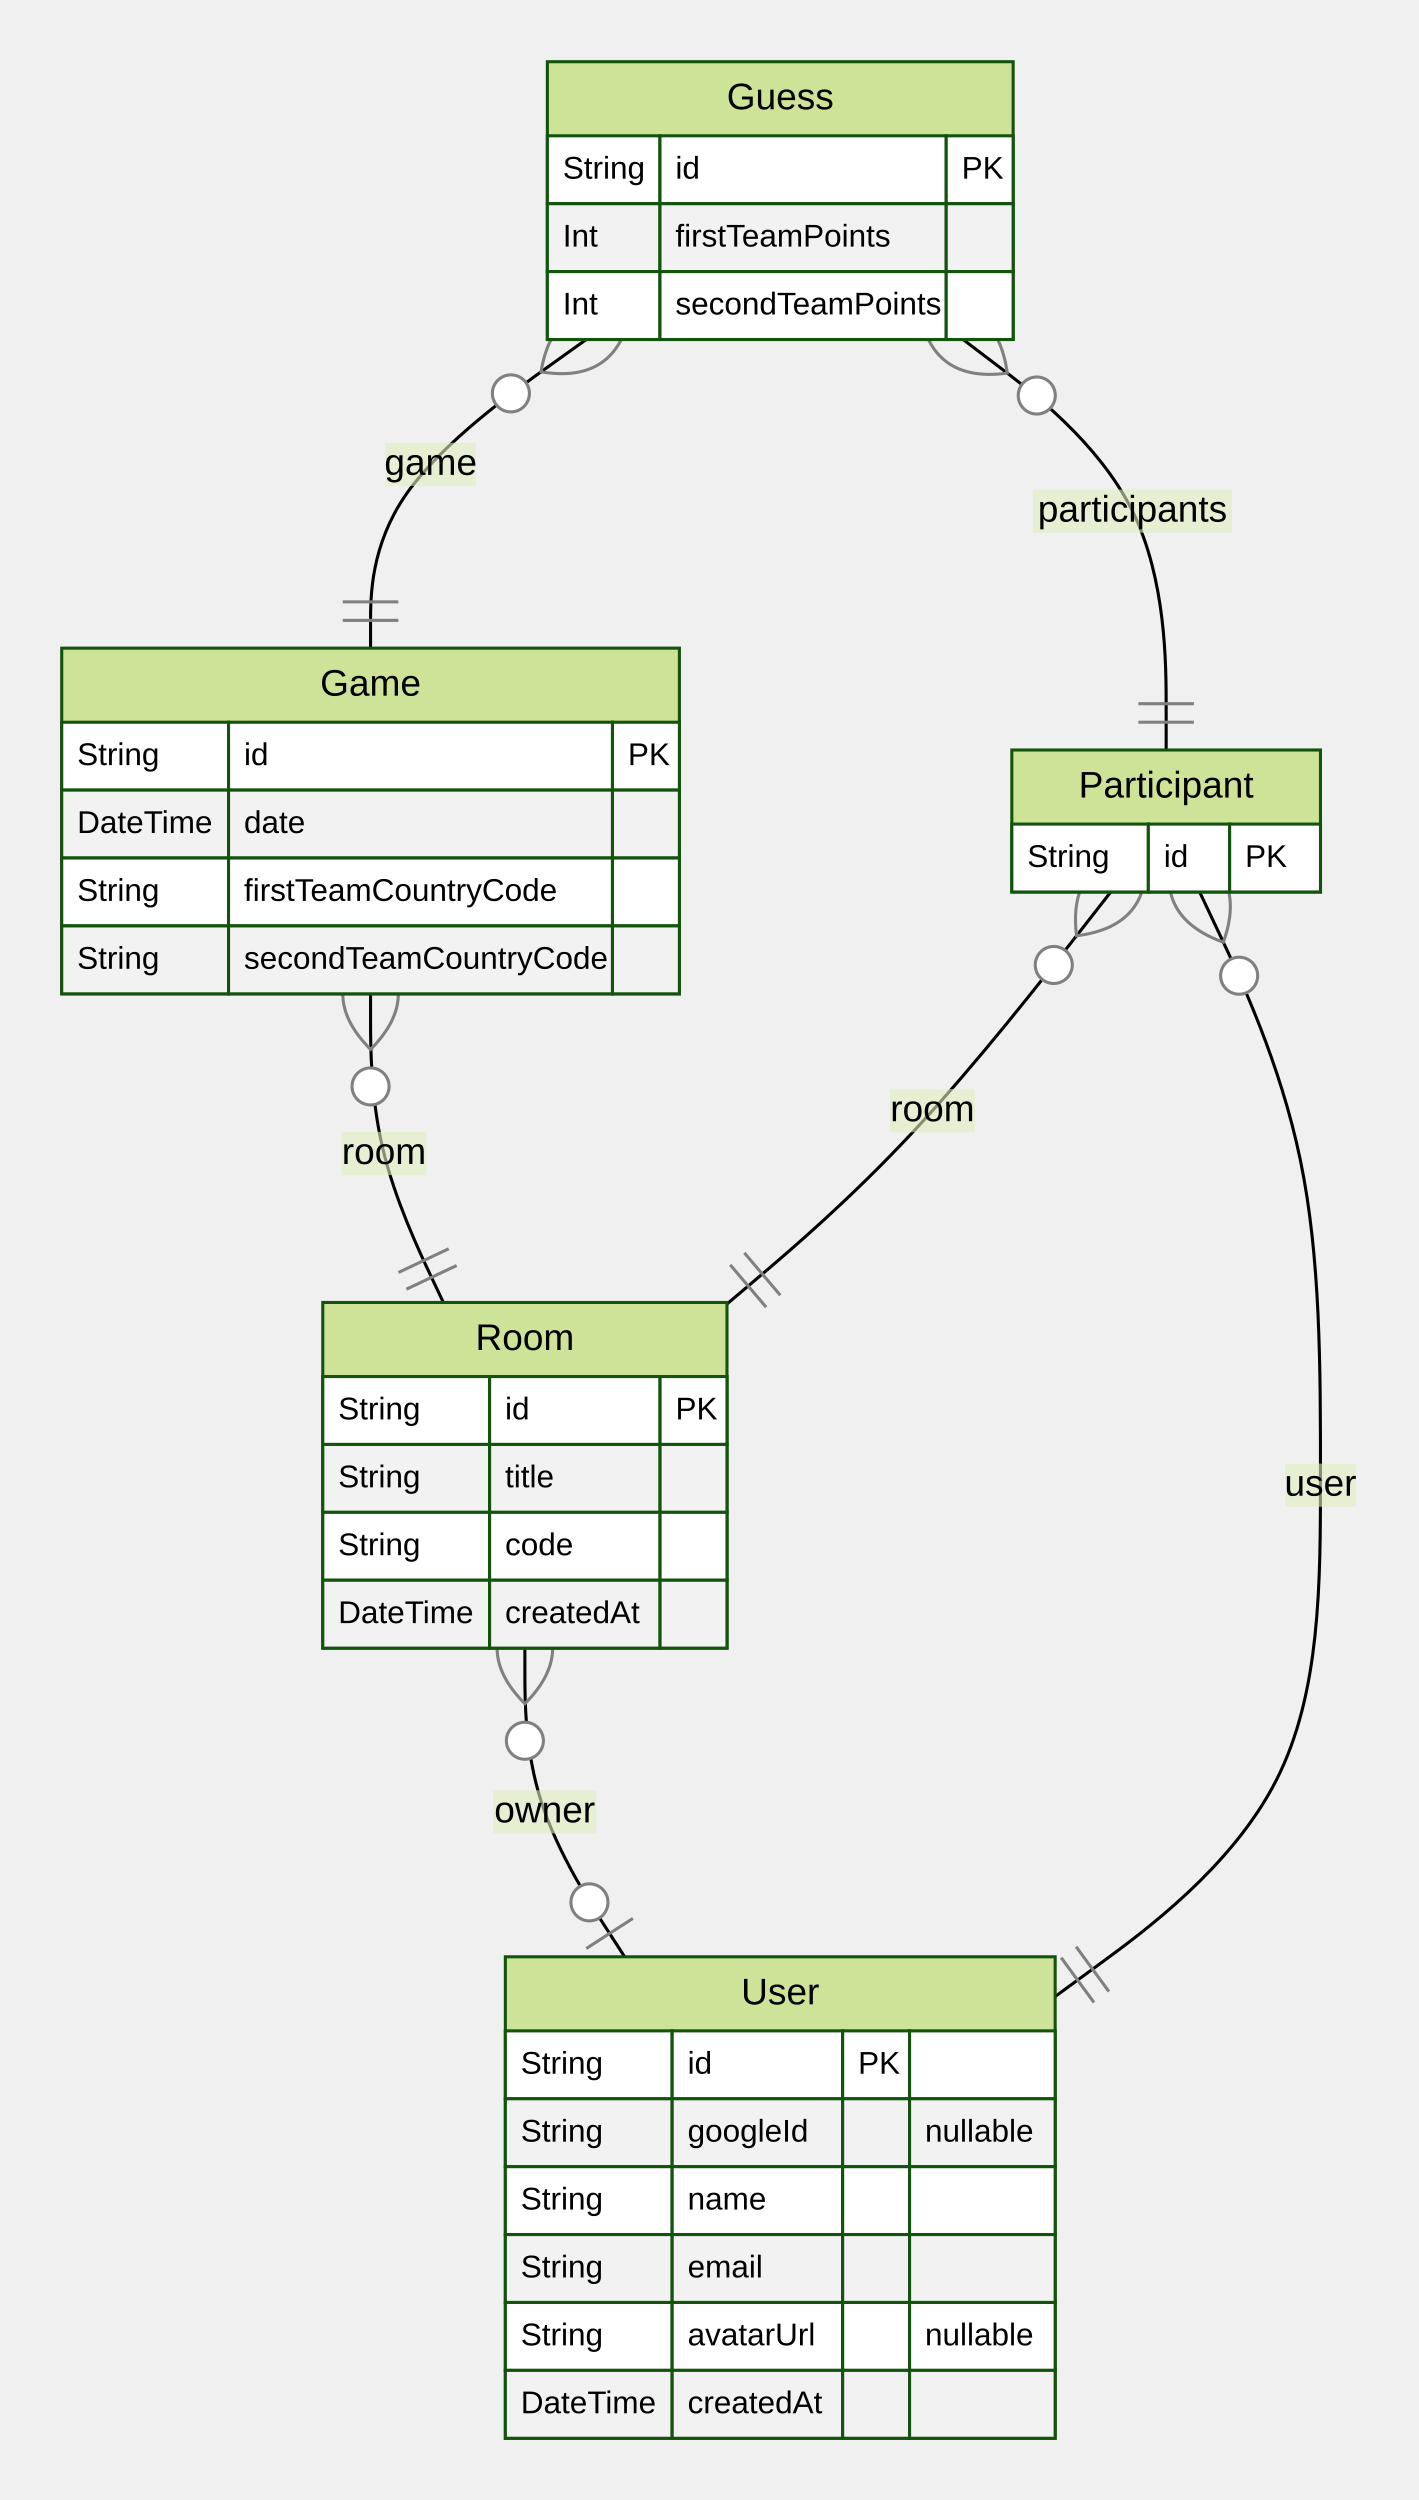
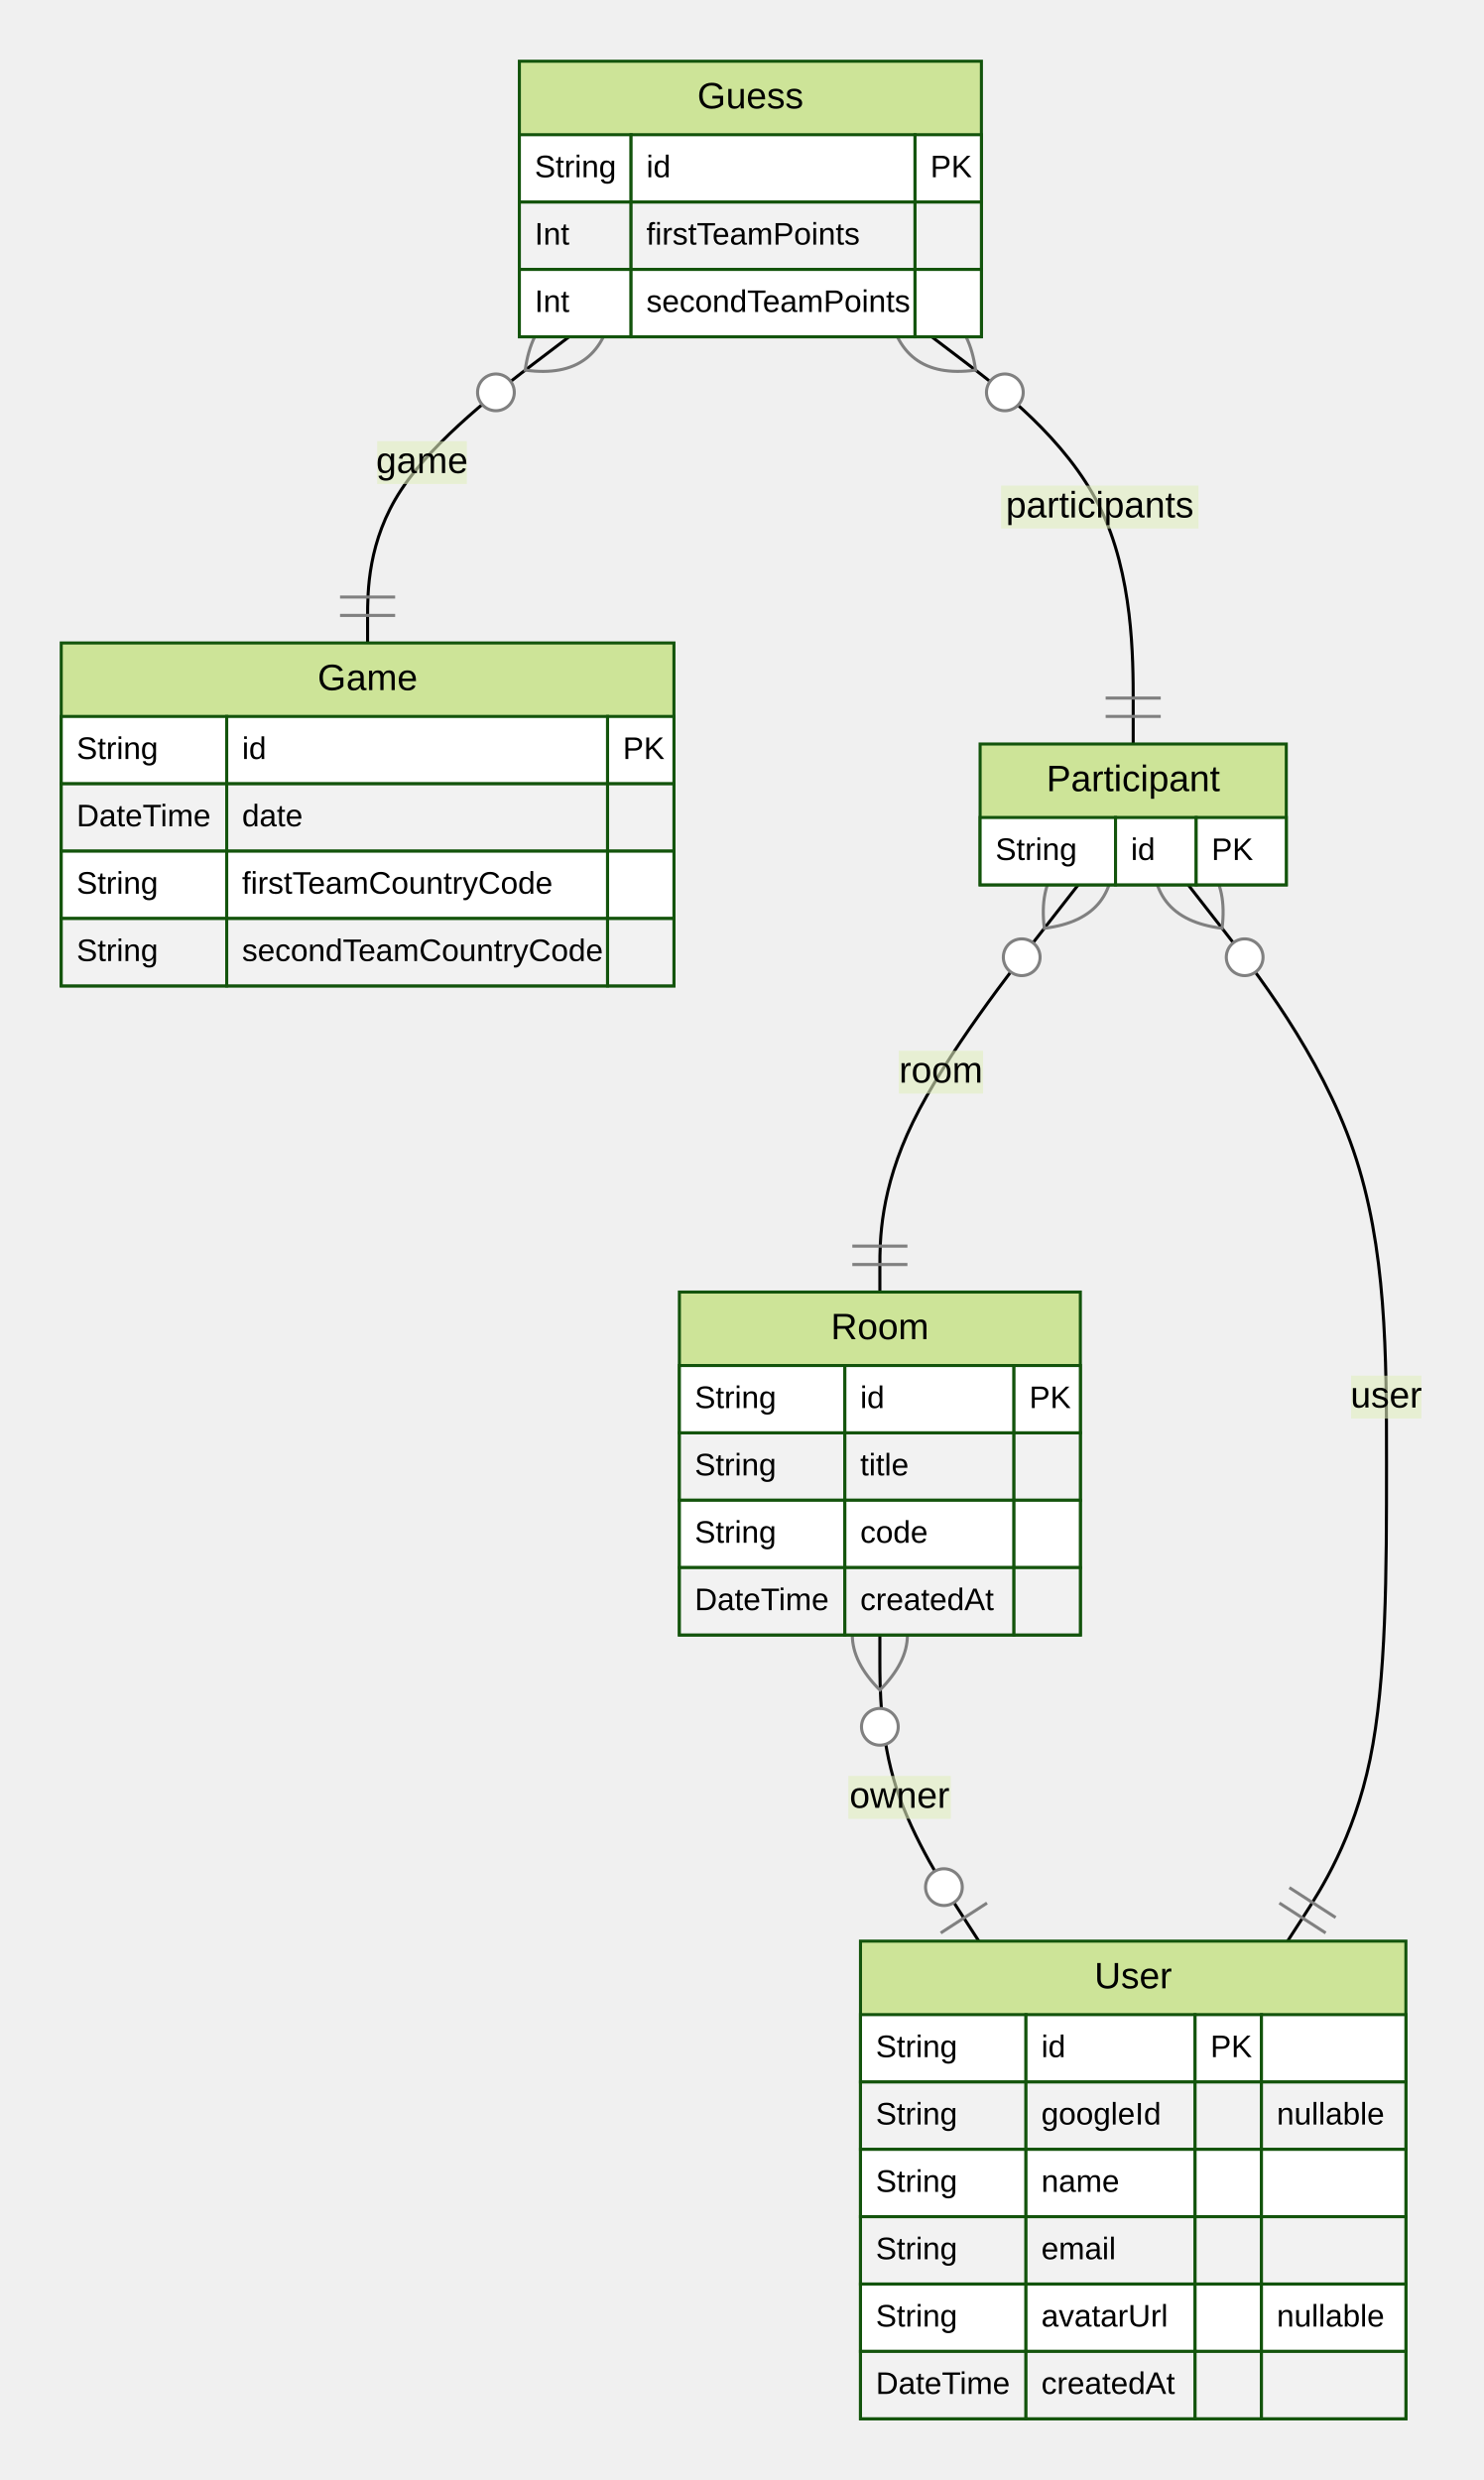
- <svg xmlns="http://www.w3.org/2000/svg" aria-labelledby="chart-title-mermaid-0 chart-desc-mermaid-0" role="img" viewBox="0 0 459.479 810" style="max-width: 459.479px; background-color: white;" width="100%" id="mermaid-0">
+ <svg xmlns="http://www.w3.org/2000/svg" aria-labelledby="chart-title-mermaid-0 chart-desc-mermaid-0" role="img" viewBox="0 0 484.418 810" style="max-width: 484.418px; background-color: white;" width="100%" id="mermaid-0">
  <style>#mermaid-0 {font-family:"trebuchet ms",verdana,arial,sans-serif;font-size:16px;fill:#000000;}#mermaid-0 .error-icon{fill:#552222;}#mermaid-0 .error-text{fill:#552222;stroke:#552222;}#mermaid-0 .edge-thickness-normal{stroke-width:2px;}#mermaid-0 .edge-thickness-thick{stroke-width:3.5px;}#mermaid-0 .edge-pattern-solid{stroke-dasharray:0;}#mermaid-0 .edge-pattern-dashed{stroke-dasharray:3;}#mermaid-0 .edge-pattern-dotted{stroke-dasharray:2;}#mermaid-0 .marker{fill:#000000;stroke:#000000;}#mermaid-0 .marker.cross{stroke:#000000;}#mermaid-0 svg{font-family:"trebuchet ms",verdana,arial,sans-serif;font-size:16px;}#mermaid-0 .entityBox{fill:#cde498;stroke:#13540c;}#mermaid-0 .attributeBoxOdd{fill:#ffffff;stroke:#13540c;}#mermaid-0 .attributeBoxEven{fill:#f2f2f2;stroke:#13540c;}#mermaid-0 .relationshipLabelBox{fill:hsl(78.158, 58.462%, 84.51%);opacity:0.7;background-color:hsl(78.158, 58.462%, 84.51%);}#mermaid-0 .relationshipLabelBox rect{opacity:0.5;}#mermaid-0 .relationshipLine{stroke:#000000;}#mermaid-0 :root{--mermaid-font-family:"trebuchet ms",verdana,arial,sans-serif;}</style>
  <g />
  <defs>
    <marker orient="auto" markerHeight="18" markerWidth="18" refY="9" refX="0" id="ONLY_ONE_START">
      <path d="M9,0 L9,18 M15,0 L15,18" fill="none" stroke="gray" />
    </marker>
  </defs>
  <defs>
    <marker orient="auto" markerHeight="18" markerWidth="18" refY="9" refX="18" id="ONLY_ONE_END">
      <path d="M3,0 L3,18 M9,0 L9,18" fill="none" stroke="gray" />
    </marker>
  </defs>
  <defs>
    <marker orient="auto" markerHeight="18" markerWidth="30" refY="9" refX="0" id="ZERO_OR_ONE_START">
      <circle r="6" cy="9" cx="21" fill="white" stroke="gray" />
      <path d="M9,0 L9,18" fill="none" stroke="gray" />
    </marker>
  </defs>
  <defs>
    <marker orient="auto" markerHeight="18" markerWidth="30" refY="9" refX="30" id="ZERO_OR_ONE_END">
      <circle r="6" cy="9" cx="9" fill="white" stroke="gray" />
      <path d="M21,0 L21,18" fill="none" stroke="gray" />
    </marker>
  </defs>
  <defs>
    <marker orient="auto" markerHeight="36" markerWidth="45" refY="18" refX="18" id="ONE_OR_MORE_START">
      <path d="M0,18 Q 18,0 36,18 Q 18,36 0,18 M42,9 L42,27" fill="none" stroke="gray" />
    </marker>
  </defs>
  <defs>
    <marker orient="auto" markerHeight="36" markerWidth="45" refY="18" refX="27" id="ONE_OR_MORE_END">
      <path d="M3,9 L3,27 M9,18 Q27,0 45,18 Q27,36 9,18" fill="none" stroke="gray" />
    </marker>
  </defs>
  <defs>
    <marker orient="auto" markerHeight="36" markerWidth="57" refY="18" refX="18" id="ZERO_OR_MORE_START">
      <circle r="6" cy="18" cx="48" fill="white" stroke="gray" />
      <path d="M0,18 Q18,0 36,18 Q18,36 0,18" fill="none" stroke="gray" />
    </marker>
  </defs>
  <defs>
    <marker orient="auto" markerHeight="36" markerWidth="57" refY="18" refX="39" id="ZERO_OR_MORE_END">
      <circle r="6" cy="18" cx="9" fill="white" stroke="gray" />
      <path d="M21,18 Q39,0 57,18 Q39,36 21,18" fill="none" stroke="gray" />
    </marker>
  </defs>
-   <path marker-start="url(#ZERO_OR_MORE_START)" marker-end="url(#ZERO_OR_ONE_END)" fill="none" stroke="gray" d="M170.062,534L170.062,542.333C170.062,550.667,170.062,567.333,175.449,584C180.836,600.667,191.609,617.333,196.996,625.667L202.383,634" class="er relationshipLine" />
-   <path marker-start="url(#ZERO_OR_MORE_START)" marker-end="url(#ONLY_ONE_END)" fill="none" stroke="gray" d="M120.062,322L120.062,330.333C120.062,338.667,120.062,355.333,123.993,372C127.924,388.667,135.785,405.333,139.716,413.667L143.647,422" class="er relationshipLine" />
-   <path marker-start="url(#ZERO_OR_MORE_START)" marker-end="url(#ONLY_ONE_END)" fill="none" stroke="gray" d="M388.683,289L395.208,302.833C401.733,316.667,414.784,344.333,421.309,375.833C427.834,407.333,427.834,442.667,427.834,478C427.834,513.333,427.834,548.667,413.507,576.811C399.18,604.955,370.526,625.909,356.199,636.387L341.872,646.864" class="er relationshipLine" />
-   <path marker-start="url(#ZERO_OR_MORE_START)" marker-end="url(#ONLY_ONE_END)" fill="none" stroke="gray" d="M359.881,289L349.083,302.833C338.285,316.667,316.689,344.333,295.966,366.581C275.243,388.828,255.393,405.657,245.469,414.071L235.544,422.485" class="er relationshipLine" />
-   <path marker-start="url(#ZERO_OR_MORE_START)" marker-end="url(#ONLY_ONE_END)" fill="none" stroke="gray" d="M312.028,110L322.996,118.333C333.963,126.667,355.899,143.333,366.866,165.5C377.834,187.667,377.834,215.333,377.834,229.167L377.834,243" class="er relationshipLine" />
-   <path marker-start="url(#ZERO_OR_MORE_START)" marker-end="url(#ONLY_ONE_END)" fill="none" stroke="gray" d="M189.926,110L178.282,118.333C166.638,126.667,143.35,143.333,131.706,160C120.062,176.667,120.062,193.333,120.062,201.667L120.062,210" class="er relationshipLine" />
-   <g transform="translate(104.5802,422 )" id="Room">
+   <path marker-start="url(#ZERO_OR_MORE_START)" marker-end="url(#ZERO_OR_ONE_END)" fill="none" stroke="gray" d="M287.383,534L287.383,542.333C287.383,550.667,287.383,567.333,292.77,584C298.157,600.667,308.93,617.333,314.317,625.667L319.704,634" class="er relationshipLine" />
+   <path marker-start="url(#ZERO_OR_MORE_START)" marker-end="url(#ONLY_ONE_END)" fill="none" stroke="gray" d="M388.077,289L398.875,302.833C409.673,316.667,431.269,344.333,442.067,375.833C452.865,407.333,452.865,442.667,452.865,478C452.865,513.333,452.865,548.667,447.478,574.667C442.091,600.667,431.318,617.333,425.931,625.667L420.544,634" class="er relationshipLine" />
+   <path marker-start="url(#ZERO_OR_MORE_START)" marker-end="url(#ONLY_ONE_END)" fill="none" stroke="gray" d="M352.171,289L341.373,302.833C330.575,316.667,308.979,344.333,298.181,366.5C287.383,388.667,287.383,405.333,287.383,413.667L287.383,422" class="er relationshipLine" />
+   <path marker-start="url(#ZERO_OR_MORE_START)" marker-end="url(#ONLY_ONE_END)" fill="none" stroke="gray" d="M304.318,110L315.286,118.333C326.253,126.667,348.189,143.333,359.156,165.5C370.124,187.667,370.124,215.333,370.124,229.167L370.124,243" class="er relationshipLine" />
+   <path marker-start="url(#ZERO_OR_MORE_START)" marker-end="url(#ONLY_ONE_END)" fill="none" stroke="gray" d="M185.868,110L174.9,118.333C163.933,126.667,141.997,143.333,131.03,160C120.062,176.667,120.062,193.333,120.062,201.667L120.062,210" class="er relationshipLine" />
+   <g transform="translate(221.9013,422 )" id="Room">
    <rect height="112" width="130.964" y="0" x="0" stroke="gray" fill-opacity="100%" fill="honeydew" class="er entityBox" />
    <text transform="translate(65.48175,12)" style="font-family: &quot;trebuchet ms&quot;, verdana, arial, sans-serif;; font-size: 12px" text-anchor="middle" dominant-baseline="middle" y="0" x="0" id="entity-Room" class="er entityLabel">Room</text>
    <rect height="22" width="54.048" y="24" x="0" stroke="gray" fill-opacity="100%" fill="honeydew" class="er attributeBoxOdd" />
    <text transform="translate(5,35)" style="font-family: &quot;trebuchet ms&quot;, verdana, arial, sans-serif;; font-size: 10.2px" text-anchor="left" dominant-baseline="middle" y="0" x="0" id="entity-Room-attr-1-type" class="er entityLabel">String</text>
    <rect height="22" width="55.234" y="24" x="54.048" stroke="gray" fill-opacity="100%" fill="honeydew" class="er attributeBoxOdd" />
    <text transform="translate(59.0484,35)" style="font-family: &quot;trebuchet ms&quot;, verdana, arial, sans-serif;; font-size: 10.2px" text-anchor="left" dominant-baseline="middle" y="0" x="0" id="entity-Room-attr-1-name" class="er entityLabel">id</text>
    <rect height="22" width="21.681" y="24" x="109.283" stroke="gray" fill-opacity="100%" fill="honeydew" class="er attributeBoxOdd" />
    <text transform="translate(114.2828,35)" style="font-family: &quot;trebuchet ms&quot;, verdana, arial, sans-serif;; font-size: 10.2px" text-anchor="left" dominant-baseline="middle" y="0" x="0" id="entity-Room-attr-1-key" class="er entityLabel">PK</text>
    <rect height="22" width="54.048" y="46" x="0" stroke="gray" fill-opacity="100%" fill="honeydew" class="er attributeBoxEven" />
    <text transform="translate(5,57)" style="font-family: &quot;trebuchet ms&quot;, verdana, arial, sans-serif;; font-size: 10.2px" text-anchor="left" dominant-baseline="middle" y="0" x="0" id="entity-Room-attr-2-type" class="er entityLabel">String</text>
    <rect height="22" width="55.234" y="46" x="54.048" stroke="gray" fill-opacity="100%" fill="honeydew" class="er attributeBoxEven" />
    <text transform="translate(59.0484,57)" style="font-family: &quot;trebuchet ms&quot;, verdana, arial, sans-serif;; font-size: 10.2px" text-anchor="left" dominant-baseline="middle" y="0" x="0" id="entity-Room-attr-2-name" class="er entityLabel">title</text>
    <rect height="22" width="21.681" y="46" x="109.283" stroke="gray" fill-opacity="100%" fill="honeydew" class="er attributeBoxEven" />
    <text transform="translate(114.2828,57)" style="font-family: &quot;trebuchet ms&quot;, verdana, arial, sans-serif;; font-size: 10.2px" text-anchor="left" dominant-baseline="middle" y="0" x="0" id="entity-Room-attr-2-key" class="er entityLabel" />
    <rect height="22" width="54.048" y="68" x="0" stroke="gray" fill-opacity="100%" fill="honeydew" class="er attributeBoxOdd" />
    <text transform="translate(5,79)" style="font-family: &quot;trebuchet ms&quot;, verdana, arial, sans-serif;; font-size: 10.2px" text-anchor="left" dominant-baseline="middle" y="0" x="0" id="entity-Room-attr-3-type" class="er entityLabel">String</text>
    <rect height="22" width="55.234" y="68" x="54.048" stroke="gray" fill-opacity="100%" fill="honeydew" class="er attributeBoxOdd" />
    <text transform="translate(59.0484,79)" style="font-family: &quot;trebuchet ms&quot;, verdana, arial, sans-serif;; font-size: 10.2px" text-anchor="left" dominant-baseline="middle" y="0" x="0" id="entity-Room-attr-3-name" class="er entityLabel">code</text>
    <rect height="22" width="21.681" y="68" x="109.283" stroke="gray" fill-opacity="100%" fill="honeydew" class="er attributeBoxOdd" />
    <text transform="translate(114.2828,79)" style="font-family: &quot;trebuchet ms&quot;, verdana, arial, sans-serif;; font-size: 10.2px" text-anchor="left" dominant-baseline="middle" y="0" x="0" id="entity-Room-attr-3-key" class="er entityLabel" />
    <rect height="22" width="54.048" y="90" x="0" stroke="gray" fill-opacity="100%" fill="honeydew" class="er attributeBoxEven" />
    <text transform="translate(5,101)" style="font-family: &quot;trebuchet ms&quot;, verdana, arial, sans-serif;; font-size: 10.2px" text-anchor="left" dominant-baseline="middle" y="0" x="0" id="entity-Room-attr-4-type" class="er entityLabel">DateTime</text>
    <rect height="22" width="55.234" y="90" x="54.048" stroke="gray" fill-opacity="100%" fill="honeydew" class="er attributeBoxEven" />
    <text transform="translate(59.0484,101)" style="font-family: &quot;trebuchet ms&quot;, verdana, arial, sans-serif;; font-size: 10.2px" text-anchor="left" dominant-baseline="middle" y="0" x="0" id="entity-Room-attr-4-name" class="er entityLabel">createdAt</text>
    <rect height="22" width="21.681" y="90" x="109.283" stroke="gray" fill-opacity="100%" fill="honeydew" class="er attributeBoxEven" />
    <text transform="translate(114.2828,101)" style="font-family: &quot;trebuchet ms&quot;, verdana, arial, sans-serif;; font-size: 10.2px" text-anchor="left" dominant-baseline="middle" y="0" x="0" id="entity-Room-attr-4-key" class="er entityLabel" />
  </g>
  <g transform="translate(20,210 )" id="Game">
    <rect height="112" width="200.124" y="0" x="0" stroke="gray" fill-opacity="100%" fill="honeydew" class="er entityBox" />
    <text transform="translate(100.062,12)" style="font-family: &quot;trebuchet ms&quot;, verdana, arial, sans-serif;; font-size: 12px" text-anchor="middle" dominant-baseline="middle" y="0" x="0" id="entity-Game" class="er entityLabel">Game</text>
    <rect height="22" width="54.048" y="24" x="0" stroke="gray" fill-opacity="100%" fill="honeydew" class="er attributeBoxOdd" />
    <text transform="translate(5,35)" style="font-family: &quot;trebuchet ms&quot;, verdana, arial, sans-serif;; font-size: 10.2px" text-anchor="left" dominant-baseline="middle" y="0" x="0" id="entity-Game-attr-1-type" class="er entityLabel">String</text>
    <rect height="22" width="124.395" y="24" x="54.048" stroke="gray" fill-opacity="100%" fill="honeydew" class="er attributeBoxOdd" />
    <text transform="translate(59.0484,35)" style="font-family: &quot;trebuchet ms&quot;, verdana, arial, sans-serif;; font-size: 10.2px" text-anchor="left" dominant-baseline="middle" y="0" x="0" id="entity-Game-attr-1-name" class="er entityLabel">id</text>
    <rect height="22" width="21.681" y="24" x="178.443" stroke="gray" fill-opacity="100%" fill="honeydew" class="er attributeBoxOdd" />
    <text transform="translate(183.4432,35)" style="font-family: &quot;trebuchet ms&quot;, verdana, arial, sans-serif;; font-size: 10.2px" text-anchor="left" dominant-baseline="middle" y="0" x="0" id="entity-Game-attr-1-key" class="er entityLabel">PK</text>
    <rect height="22" width="54.048" y="46" x="0" stroke="gray" fill-opacity="100%" fill="honeydew" class="er attributeBoxEven" />
    <text transform="translate(5,57)" style="font-family: &quot;trebuchet ms&quot;, verdana, arial, sans-serif;; font-size: 10.2px" text-anchor="left" dominant-baseline="middle" y="0" x="0" id="entity-Game-attr-2-type" class="er entityLabel">DateTime</text>
    <rect height="22" width="124.395" y="46" x="54.048" stroke="gray" fill-opacity="100%" fill="honeydew" class="er attributeBoxEven" />
    <text transform="translate(59.0484,57)" style="font-family: &quot;trebuchet ms&quot;, verdana, arial, sans-serif;; font-size: 10.2px" text-anchor="left" dominant-baseline="middle" y="0" x="0" id="entity-Game-attr-2-name" class="er entityLabel">date</text>
    <rect height="22" width="21.681" y="46" x="178.443" stroke="gray" fill-opacity="100%" fill="honeydew" class="er attributeBoxEven" />
    <text transform="translate(183.4432,57)" style="font-family: &quot;trebuchet ms&quot;, verdana, arial, sans-serif;; font-size: 10.2px" text-anchor="left" dominant-baseline="middle" y="0" x="0" id="entity-Game-attr-2-key" class="er entityLabel" />
    <rect height="22" width="54.048" y="68" x="0" stroke="gray" fill-opacity="100%" fill="honeydew" class="er attributeBoxOdd" />
    <text transform="translate(5,79)" style="font-family: &quot;trebuchet ms&quot;, verdana, arial, sans-serif;; font-size: 10.2px" text-anchor="left" dominant-baseline="middle" y="0" x="0" id="entity-Game-attr-3-type" class="er entityLabel">String</text>
    <rect height="22" width="124.395" y="68" x="54.048" stroke="gray" fill-opacity="100%" fill="honeydew" class="er attributeBoxOdd" />
    <text transform="translate(59.0484,79)" style="font-family: &quot;trebuchet ms&quot;, verdana, arial, sans-serif;; font-size: 10.2px" text-anchor="left" dominant-baseline="middle" y="0" x="0" id="entity-Game-attr-3-name" class="er entityLabel">firstTeamCountryCode</text>
    <rect height="22" width="21.681" y="68" x="178.443" stroke="gray" fill-opacity="100%" fill="honeydew" class="er attributeBoxOdd" />
    <text transform="translate(183.4432,79)" style="font-family: &quot;trebuchet ms&quot;, verdana, arial, sans-serif;; font-size: 10.2px" text-anchor="left" dominant-baseline="middle" y="0" x="0" id="entity-Game-attr-3-key" class="er entityLabel" />
    <rect height="22" width="54.048" y="90" x="0" stroke="gray" fill-opacity="100%" fill="honeydew" class="er attributeBoxEven" />
    <text transform="translate(5,101)" style="font-family: &quot;trebuchet ms&quot;, verdana, arial, sans-serif;; font-size: 10.2px" text-anchor="left" dominant-baseline="middle" y="0" x="0" id="entity-Game-attr-4-type" class="er entityLabel">String</text>
    <rect height="22" width="124.395" y="90" x="54.048" stroke="gray" fill-opacity="100%" fill="honeydew" class="er attributeBoxEven" />
    <text transform="translate(59.0484,101)" style="font-family: &quot;trebuchet ms&quot;, verdana, arial, sans-serif;; font-size: 10.2px" text-anchor="left" dominant-baseline="middle" y="0" x="0" id="entity-Game-attr-4-name" class="er entityLabel">secondTeamCountryCode</text>
    <rect height="22" width="21.681" y="90" x="178.443" stroke="gray" fill-opacity="100%" fill="honeydew" class="er attributeBoxEven" />
    <text transform="translate(183.4432,101)" style="font-family: &quot;trebuchet ms&quot;, verdana, arial, sans-serif;; font-size: 10.2px" text-anchor="left" dominant-baseline="middle" y="0" x="0" id="entity-Game-attr-4-key" class="er entityLabel" />
  </g>
-   <g transform="translate(327.8338,243 )" id="Participant">
+   <g transform="translate(320.124,243 )" id="Participant">
    <rect height="46" width="100" y="0" x="0" stroke="gray" fill-opacity="100%" fill="honeydew" class="er entityBox" />
    <text transform="translate(50,12)" style="font-family: &quot;trebuchet ms&quot;, verdana, arial, sans-serif;; font-size: 12px" text-anchor="middle" dominant-baseline="middle" y="0" x="0" id="entity-Participant" class="er entityLabel">Participant</text>
    <rect height="22" width="44.231" y="24" x="0" stroke="gray" fill-opacity="100%" fill="honeydew" class="er attributeBoxOdd" />
    <text transform="translate(5,35)" style="font-family: &quot;trebuchet ms&quot;, verdana, arial, sans-serif;; font-size: 10.2px" text-anchor="left" dominant-baseline="middle" y="0" x="0" id="entity-Participant-attr-1-type" class="er entityLabel">String</text>
    <rect height="22" width="26.341" y="24" x="44.231" stroke="gray" fill-opacity="100%" fill="honeydew" class="er attributeBoxOdd" />
    <text transform="translate(49.23142,35)" style="font-family: &quot;trebuchet ms&quot;, verdana, arial, sans-serif;; font-size: 10.2px" text-anchor="left" dominant-baseline="middle" y="0" x="0" id="entity-Participant-attr-1-name" class="er entityLabel">id</text>
    <rect height="22" width="29.428" y="24" x="70.572" stroke="gray" fill-opacity="100%" fill="honeydew" class="er attributeBoxOdd" />
    <text transform="translate(75.57222,35)" style="font-family: &quot;trebuchet ms&quot;, verdana, arial, sans-serif;; font-size: 10.2px" text-anchor="left" dominant-baseline="middle" y="0" x="0" id="entity-Participant-attr-1-key" class="er entityLabel">PK</text>
  </g>
-   <g transform="translate(163.7339,634 )" id="User">
+   <g transform="translate(281.055,634 )" id="User">
    <rect height="156" width="178.138" y="0" x="0" stroke="gray" fill-opacity="100%" fill="honeydew" class="er entityBox" />
    <text transform="translate(89.06892,12)" style="font-family: &quot;trebuchet ms&quot;, verdana, arial, sans-serif;; font-size: 12px" text-anchor="middle" dominant-baseline="middle" y="0" x="0" id="entity-User" class="er entityLabel">User</text>
    <rect height="22" width="54.048" y="24" x="0" stroke="gray" fill-opacity="100%" fill="honeydew" class="er attributeBoxOdd" />
    <text transform="translate(5,35)" style="font-family: &quot;trebuchet ms&quot;, verdana, arial, sans-serif;; font-size: 10.2px" text-anchor="left" dominant-baseline="middle" y="0" x="0" id="entity-User-attr-1-type" class="er entityLabel">String</text>
    <rect height="22" width="55.234" y="24" x="54.048" stroke="gray" fill-opacity="100%" fill="honeydew" class="er attributeBoxOdd" />
    <text transform="translate(59.0484,35)" style="font-family: &quot;trebuchet ms&quot;, verdana, arial, sans-serif;; font-size: 10.2px" text-anchor="left" dominant-baseline="middle" y="0" x="0" id="entity-User-attr-1-name" class="er entityLabel">id</text>
    <rect height="22" width="21.681" y="24" x="109.283" stroke="gray" fill-opacity="100%" fill="honeydew" class="er attributeBoxOdd" />
    <text transform="translate(114.2828,35)" style="font-family: &quot;trebuchet ms&quot;, verdana, arial, sans-serif;; font-size: 10.2px" text-anchor="left" dominant-baseline="middle" y="0" x="0" id="entity-User-attr-1-key" class="er entityLabel">PK</text>
    <rect height="22" width="47.174" y="24" x="130.964" stroke="gray" fill-opacity="100%" fill="honeydew" class="er attributeBoxOdd" />
    <text transform="translate(135.9635,35)" style="font-family: &quot;trebuchet ms&quot;, verdana, arial, sans-serif;; font-size: 10.2px" text-anchor="left" dominant-baseline="middle" y="0" x="0" id="entity-User-attr-1-comment" class="er entityLabel" />
    <rect height="22" width="54.048" y="46" x="0" stroke="gray" fill-opacity="100%" fill="honeydew" class="er attributeBoxEven" />
    <text transform="translate(5,57)" style="font-family: &quot;trebuchet ms&quot;, verdana, arial, sans-serif;; font-size: 10.2px" text-anchor="left" dominant-baseline="middle" y="0" x="0" id="entity-User-attr-2-type" class="er entityLabel">String</text>
    <rect height="22" width="55.234" y="46" x="54.048" stroke="gray" fill-opacity="100%" fill="honeydew" class="er attributeBoxEven" />
    <text transform="translate(59.0484,57)" style="font-family: &quot;trebuchet ms&quot;, verdana, arial, sans-serif;; font-size: 10.2px" text-anchor="left" dominant-baseline="middle" y="0" x="0" id="entity-User-attr-2-name" class="er entityLabel">googleId</text>
    <rect height="22" width="21.681" y="46" x="109.283" stroke="gray" fill-opacity="100%" fill="honeydew" class="er attributeBoxEven" />
    <text transform="translate(114.2828,57)" style="font-family: &quot;trebuchet ms&quot;, verdana, arial, sans-serif;; font-size: 10.2px" text-anchor="left" dominant-baseline="middle" y="0" x="0" id="entity-User-attr-2-key" class="er entityLabel" />
    <rect height="22" width="47.174" y="46" x="130.964" stroke="gray" fill-opacity="100%" fill="honeydew" class="er attributeBoxEven" />
    <text transform="translate(135.9635,57)" style="font-family: &quot;trebuchet ms&quot;, verdana, arial, sans-serif;; font-size: 10.2px" text-anchor="left" dominant-baseline="middle" y="0" x="0" id="entity-User-attr-2-comment" class="er entityLabel">nullable</text>
    <rect height="22" width="54.048" y="68" x="0" stroke="gray" fill-opacity="100%" fill="honeydew" class="er attributeBoxOdd" />
    <text transform="translate(5,79)" style="font-family: &quot;trebuchet ms&quot;, verdana, arial, sans-serif;; font-size: 10.2px" text-anchor="left" dominant-baseline="middle" y="0" x="0" id="entity-User-attr-3-type" class="er entityLabel">String</text>
    <rect height="22" width="55.234" y="68" x="54.048" stroke="gray" fill-opacity="100%" fill="honeydew" class="er attributeBoxOdd" />
    <text transform="translate(59.0484,79)" style="font-family: &quot;trebuchet ms&quot;, verdana, arial, sans-serif;; font-size: 10.2px" text-anchor="left" dominant-baseline="middle" y="0" x="0" id="entity-User-attr-3-name" class="er entityLabel">name</text>
    <rect height="22" width="21.681" y="68" x="109.283" stroke="gray" fill-opacity="100%" fill="honeydew" class="er attributeBoxOdd" />
    <text transform="translate(114.2828,79)" style="font-family: &quot;trebuchet ms&quot;, verdana, arial, sans-serif;; font-size: 10.2px" text-anchor="left" dominant-baseline="middle" y="0" x="0" id="entity-User-attr-3-key" class="er entityLabel" />
    <rect height="22" width="47.174" y="68" x="130.964" stroke="gray" fill-opacity="100%" fill="honeydew" class="er attributeBoxOdd" />
    <text transform="translate(135.9635,79)" style="font-family: &quot;trebuchet ms&quot;, verdana, arial, sans-serif;; font-size: 10.2px" text-anchor="left" dominant-baseline="middle" y="0" x="0" id="entity-User-attr-3-comment" class="er entityLabel" />
    <rect height="22" width="54.048" y="90" x="0" stroke="gray" fill-opacity="100%" fill="honeydew" class="er attributeBoxEven" />
    <text transform="translate(5,101)" style="font-family: &quot;trebuchet ms&quot;, verdana, arial, sans-serif;; font-size: 10.2px" text-anchor="left" dominant-baseline="middle" y="0" x="0" id="entity-User-attr-4-type" class="er entityLabel">String</text>
    <rect height="22" width="55.234" y="90" x="54.048" stroke="gray" fill-opacity="100%" fill="honeydew" class="er attributeBoxEven" />
    <text transform="translate(59.0484,101)" style="font-family: &quot;trebuchet ms&quot;, verdana, arial, sans-serif;; font-size: 10.2px" text-anchor="left" dominant-baseline="middle" y="0" x="0" id="entity-User-attr-4-name" class="er entityLabel">email</text>
    <rect height="22" width="21.681" y="90" x="109.283" stroke="gray" fill-opacity="100%" fill="honeydew" class="er attributeBoxEven" />
    <text transform="translate(114.2828,101)" style="font-family: &quot;trebuchet ms&quot;, verdana, arial, sans-serif;; font-size: 10.2px" text-anchor="left" dominant-baseline="middle" y="0" x="0" id="entity-User-attr-4-key" class="er entityLabel" />
    <rect height="22" width="47.174" y="90" x="130.964" stroke="gray" fill-opacity="100%" fill="honeydew" class="er attributeBoxEven" />
    <text transform="translate(135.9635,101)" style="font-family: &quot;trebuchet ms&quot;, verdana, arial, sans-serif;; font-size: 10.2px" text-anchor="left" dominant-baseline="middle" y="0" x="0" id="entity-User-attr-4-comment" class="er entityLabel" />
    <rect height="22" width="54.048" y="112" x="0" stroke="gray" fill-opacity="100%" fill="honeydew" class="er attributeBoxOdd" />
    <text transform="translate(5,123)" style="font-family: &quot;trebuchet ms&quot;, verdana, arial, sans-serif;; font-size: 10.2px" text-anchor="left" dominant-baseline="middle" y="0" x="0" id="entity-User-attr-5-type" class="er entityLabel">String</text>
    <rect height="22" width="55.234" y="112" x="54.048" stroke="gray" fill-opacity="100%" fill="honeydew" class="er attributeBoxOdd" />
    <text transform="translate(59.0484,123)" style="font-family: &quot;trebuchet ms&quot;, verdana, arial, sans-serif;; font-size: 10.2px" text-anchor="left" dominant-baseline="middle" y="0" x="0" id="entity-User-attr-5-name" class="er entityLabel">avatarUrl</text>
    <rect height="22" width="21.681" y="112" x="109.283" stroke="gray" fill-opacity="100%" fill="honeydew" class="er attributeBoxOdd" />
    <text transform="translate(114.2828,123)" style="font-family: &quot;trebuchet ms&quot;, verdana, arial, sans-serif;; font-size: 10.2px" text-anchor="left" dominant-baseline="middle" y="0" x="0" id="entity-User-attr-5-key" class="er entityLabel" />
    <rect height="22" width="47.174" y="112" x="130.964" stroke="gray" fill-opacity="100%" fill="honeydew" class="er attributeBoxOdd" />
    <text transform="translate(135.9635,123)" style="font-family: &quot;trebuchet ms&quot;, verdana, arial, sans-serif;; font-size: 10.2px" text-anchor="left" dominant-baseline="middle" y="0" x="0" id="entity-User-attr-5-comment" class="er entityLabel">nullable</text>
    <rect height="22" width="54.048" y="134" x="0" stroke="gray" fill-opacity="100%" fill="honeydew" class="er attributeBoxEven" />
    <text transform="translate(5,145)" style="font-family: &quot;trebuchet ms&quot;, verdana, arial, sans-serif;; font-size: 10.2px" text-anchor="left" dominant-baseline="middle" y="0" x="0" id="entity-User-attr-6-type" class="er entityLabel">DateTime</text>
    <rect height="22" width="55.234" y="134" x="54.048" stroke="gray" fill-opacity="100%" fill="honeydew" class="er attributeBoxEven" />
    <text transform="translate(59.0484,145)" style="font-family: &quot;trebuchet ms&quot;, verdana, arial, sans-serif;; font-size: 10.2px" text-anchor="left" dominant-baseline="middle" y="0" x="0" id="entity-User-attr-6-name" class="er entityLabel">createdAt</text>
    <rect height="22" width="21.681" y="134" x="109.283" stroke="gray" fill-opacity="100%" fill="honeydew" class="er attributeBoxEven" />
    <text transform="translate(114.2828,145)" style="font-family: &quot;trebuchet ms&quot;, verdana, arial, sans-serif;; font-size: 10.2px" text-anchor="left" dominant-baseline="middle" y="0" x="0" id="entity-User-attr-6-key" class="er entityLabel" />
    <rect height="22" width="47.174" y="134" x="130.964" stroke="gray" fill-opacity="100%" fill="honeydew" class="er attributeBoxEven" />
    <text transform="translate(135.9635,145)" style="font-family: &quot;trebuchet ms&quot;, verdana, arial, sans-serif;; font-size: 10.2px" text-anchor="left" dominant-baseline="middle" y="0" x="0" id="entity-User-attr-6-comment" class="er entityLabel" />
  </g>
-   <g transform="translate(177.3453,20 )" id="Guess">
+   <g transform="translate(169.6354,20 )" id="Guess">
    <rect height="90" width="150.915" y="0" x="0" stroke="gray" fill-opacity="100%" fill="honeydew" class="er entityBox" />
    <text transform="translate(75.45755,12)" style="font-family: &quot;trebuchet ms&quot;, verdana, arial, sans-serif;; font-size: 12px" text-anchor="middle" dominant-baseline="middle" y="0" x="0" id="entity-Guess" class="er entityLabel">Guess</text>
    <rect height="22" width="36.484" y="24" x="0" stroke="gray" fill-opacity="100%" fill="honeydew" class="er attributeBoxOdd" />
    <text transform="translate(5,35)" style="font-family: &quot;trebuchet ms&quot;, verdana, arial, sans-serif;; font-size: 10.2px" text-anchor="left" dominant-baseline="middle" y="0" x="0" id="entity-Guess-attr-1-type" class="er entityLabel">String</text>
    <rect height="22" width="92.75" y="24" x="36.484" stroke="gray" fill-opacity="100%" fill="honeydew" class="er attributeBoxOdd" />
    <text transform="translate(41.48438,35)" style="font-family: &quot;trebuchet ms&quot;, verdana, arial, sans-serif;; font-size: 10.2px" text-anchor="left" dominant-baseline="middle" y="0" x="0" id="entity-Guess-attr-1-name" class="er entityLabel">id</text>
    <rect height="22" width="21.681" y="24" x="129.234" stroke="gray" fill-opacity="100%" fill="honeydew" class="er attributeBoxOdd" />
    <text transform="translate(134.2344,35)" style="font-family: &quot;trebuchet ms&quot;, verdana, arial, sans-serif;; font-size: 10.2px" text-anchor="left" dominant-baseline="middle" y="0" x="0" id="entity-Guess-attr-1-key" class="er entityLabel">PK</text>
    <rect height="22" width="36.484" y="46" x="0" stroke="gray" fill-opacity="100%" fill="honeydew" class="er attributeBoxEven" />
    <text transform="translate(5,57)" style="font-family: &quot;trebuchet ms&quot;, verdana, arial, sans-serif;; font-size: 10.2px" text-anchor="left" dominant-baseline="middle" y="0" x="0" id="entity-Guess-attr-2-type" class="er entityLabel">Int</text>
    <rect height="22" width="92.75" y="46" x="36.484" stroke="gray" fill-opacity="100%" fill="honeydew" class="er attributeBoxEven" />
    <text transform="translate(41.48438,57)" style="font-family: &quot;trebuchet ms&quot;, verdana, arial, sans-serif;; font-size: 10.2px" text-anchor="left" dominant-baseline="middle" y="0" x="0" id="entity-Guess-attr-2-name" class="er entityLabel">firstTeamPoints</text>
    <rect height="22" width="21.681" y="46" x="129.234" stroke="gray" fill-opacity="100%" fill="honeydew" class="er attributeBoxEven" />
    <text transform="translate(134.2344,57)" style="font-family: &quot;trebuchet ms&quot;, verdana, arial, sans-serif;; font-size: 10.2px" text-anchor="left" dominant-baseline="middle" y="0" x="0" id="entity-Guess-attr-2-key" class="er entityLabel" />
    <rect height="22" width="36.484" y="68" x="0" stroke="gray" fill-opacity="100%" fill="honeydew" class="er attributeBoxOdd" />
    <text transform="translate(5,79)" style="font-family: &quot;trebuchet ms&quot;, verdana, arial, sans-serif;; font-size: 10.2px" text-anchor="left" dominant-baseline="middle" y="0" x="0" id="entity-Guess-attr-3-type" class="er entityLabel">Int</text>
    <rect height="22" width="92.75" y="68" x="36.484" stroke="gray" fill-opacity="100%" fill="honeydew" class="er attributeBoxOdd" />
    <text transform="translate(41.48438,79)" style="font-family: &quot;trebuchet ms&quot;, verdana, arial, sans-serif;; font-size: 10.2px" text-anchor="left" dominant-baseline="middle" y="0" x="0" id="entity-Guess-attr-3-name" class="er entityLabel">secondTeamPoints</text>
    <rect height="22" width="21.681" y="68" x="129.234" stroke="gray" fill-opacity="100%" fill="honeydew" class="er attributeBoxOdd" />
    <text transform="translate(134.2344,79)" style="font-family: &quot;trebuchet ms&quot;, verdana, arial, sans-serif;; font-size: 10.2px" text-anchor="left" dominant-baseline="middle" y="0" x="0" id="entity-Guess-attr-3-key" class="er entityLabel" />
  </g>
-   <rect fill-opacity="85%" fill="white" height="14" width="33.471" y="580.044" x="159.756" class="er relationshipLabelBox" />
-   <text style="font-family: &quot;trebuchet ms&quot;, verdana, arial, sans-serif;; font-size: 12px" dominant-baseline="middle" text-anchor="middle" y="587.044" x="176.491" id="rel1" class="er relationshipLabel">owner</text>
-   <rect fill-opacity="85%" fill="white" height="14" width="27.543" y="366.723" x="110.642" class="er relationshipLabelBox" />
-   <text style="font-family: &quot;trebuchet ms&quot;, verdana, arial, sans-serif;; font-size: 12px" dominant-baseline="middle" text-anchor="middle" y="373.723" x="124.413" id="rel2" class="er relationshipLabel">room</text>
-   <rect fill-opacity="85%" fill="white" height="14" width="22.959" y="474.204" x="416.353" class="er relationshipLabelBox" />
-   <text style="font-family: &quot;trebuchet ms&quot;, verdana, arial, sans-serif;; font-size: 12px" dominant-baseline="middle" text-anchor="middle" y="481.204" x="427.832" id="rel3" class="er relationshipLabel">user</text>
-   <rect fill-opacity="85%" fill="white" height="14" width="27.543" y="352.873" x="288.327" class="er relationshipLabelBox" />
-   <text style="font-family: &quot;trebuchet ms&quot;, verdana, arial, sans-serif;; font-size: 12px" dominant-baseline="middle" text-anchor="middle" y="359.873" x="302.098" id="rel4" class="er relationshipLabel">room</text>
-   <rect fill-opacity="85%" fill="white" height="14" width="64.502" y="158.609" x="334.669" class="er relationshipLabelBox" />
-   <text style="font-family: &quot;trebuchet ms&quot;, verdana, arial, sans-serif;; font-size: 12px" dominant-baseline="middle" text-anchor="middle" y="165.609" x="366.92" id="rel5" class="er relationshipLabel">participants</text>
-   <rect fill-opacity="85%" fill="white" height="14" width="29.289" y="143.451" x="124.899" class="er relationshipLabelBox" />
-   <text style="font-family: &quot;trebuchet ms&quot;, verdana, arial, sans-serif;; font-size: 12px" dominant-baseline="middle" text-anchor="middle" y="150.451" x="139.544" id="rel6" class="er relationshipLabel">game</text>
+   <rect fill-opacity="85%" fill="white" height="14" width="33.471" y="580.044" x="277.077" class="er relationshipLabelBox" />
+   <text style="font-family: &quot;trebuchet ms&quot;, verdana, arial, sans-serif;; font-size: 12px" dominant-baseline="middle" text-anchor="middle" y="587.044" x="293.812" id="rel1" class="er relationshipLabel">owner</text>
+   <rect fill-opacity="85%" fill="white" height="14" width="22.959" y="449.307" x="441.292" class="er relationshipLabelBox" />
+   <text style="font-family: &quot;trebuchet ms&quot;, verdana, arial, sans-serif;; font-size: 12px" dominant-baseline="middle" text-anchor="middle" y="456.307" x="452.772" id="rel2" class="er relationshipLabel">user</text>
+   <rect fill-opacity="85%" fill="white" height="14" width="27.543" y="343.183" x="293.549" class="er relationshipLabelBox" />
+   <text style="font-family: &quot;trebuchet ms&quot;, verdana, arial, sans-serif;; font-size: 12px" dominant-baseline="middle" text-anchor="middle" y="350.183" x="307.321" id="rel3" class="er relationshipLabel">room</text>
+   <rect fill-opacity="85%" fill="white" height="14" width="64.502" y="158.609" x="326.959" class="er relationshipLabelBox" />
+   <text style="font-family: &quot;trebuchet ms&quot;, verdana, arial, sans-serif;; font-size: 12px" dominant-baseline="middle" text-anchor="middle" y="165.609" x="359.21" id="rel4" class="er relationshipLabel">participants</text>
+   <rect fill-opacity="85%" fill="white" height="14" width="29.289" y="144.098" x="123.203" class="er relationshipLabelBox" />
+   <text style="font-family: &quot;trebuchet ms&quot;, verdana, arial, sans-serif;; font-size: 12px" dominant-baseline="middle" text-anchor="middle" y="151.098" x="137.847" id="rel5" class="er relationshipLabel">game</text>
</svg>
